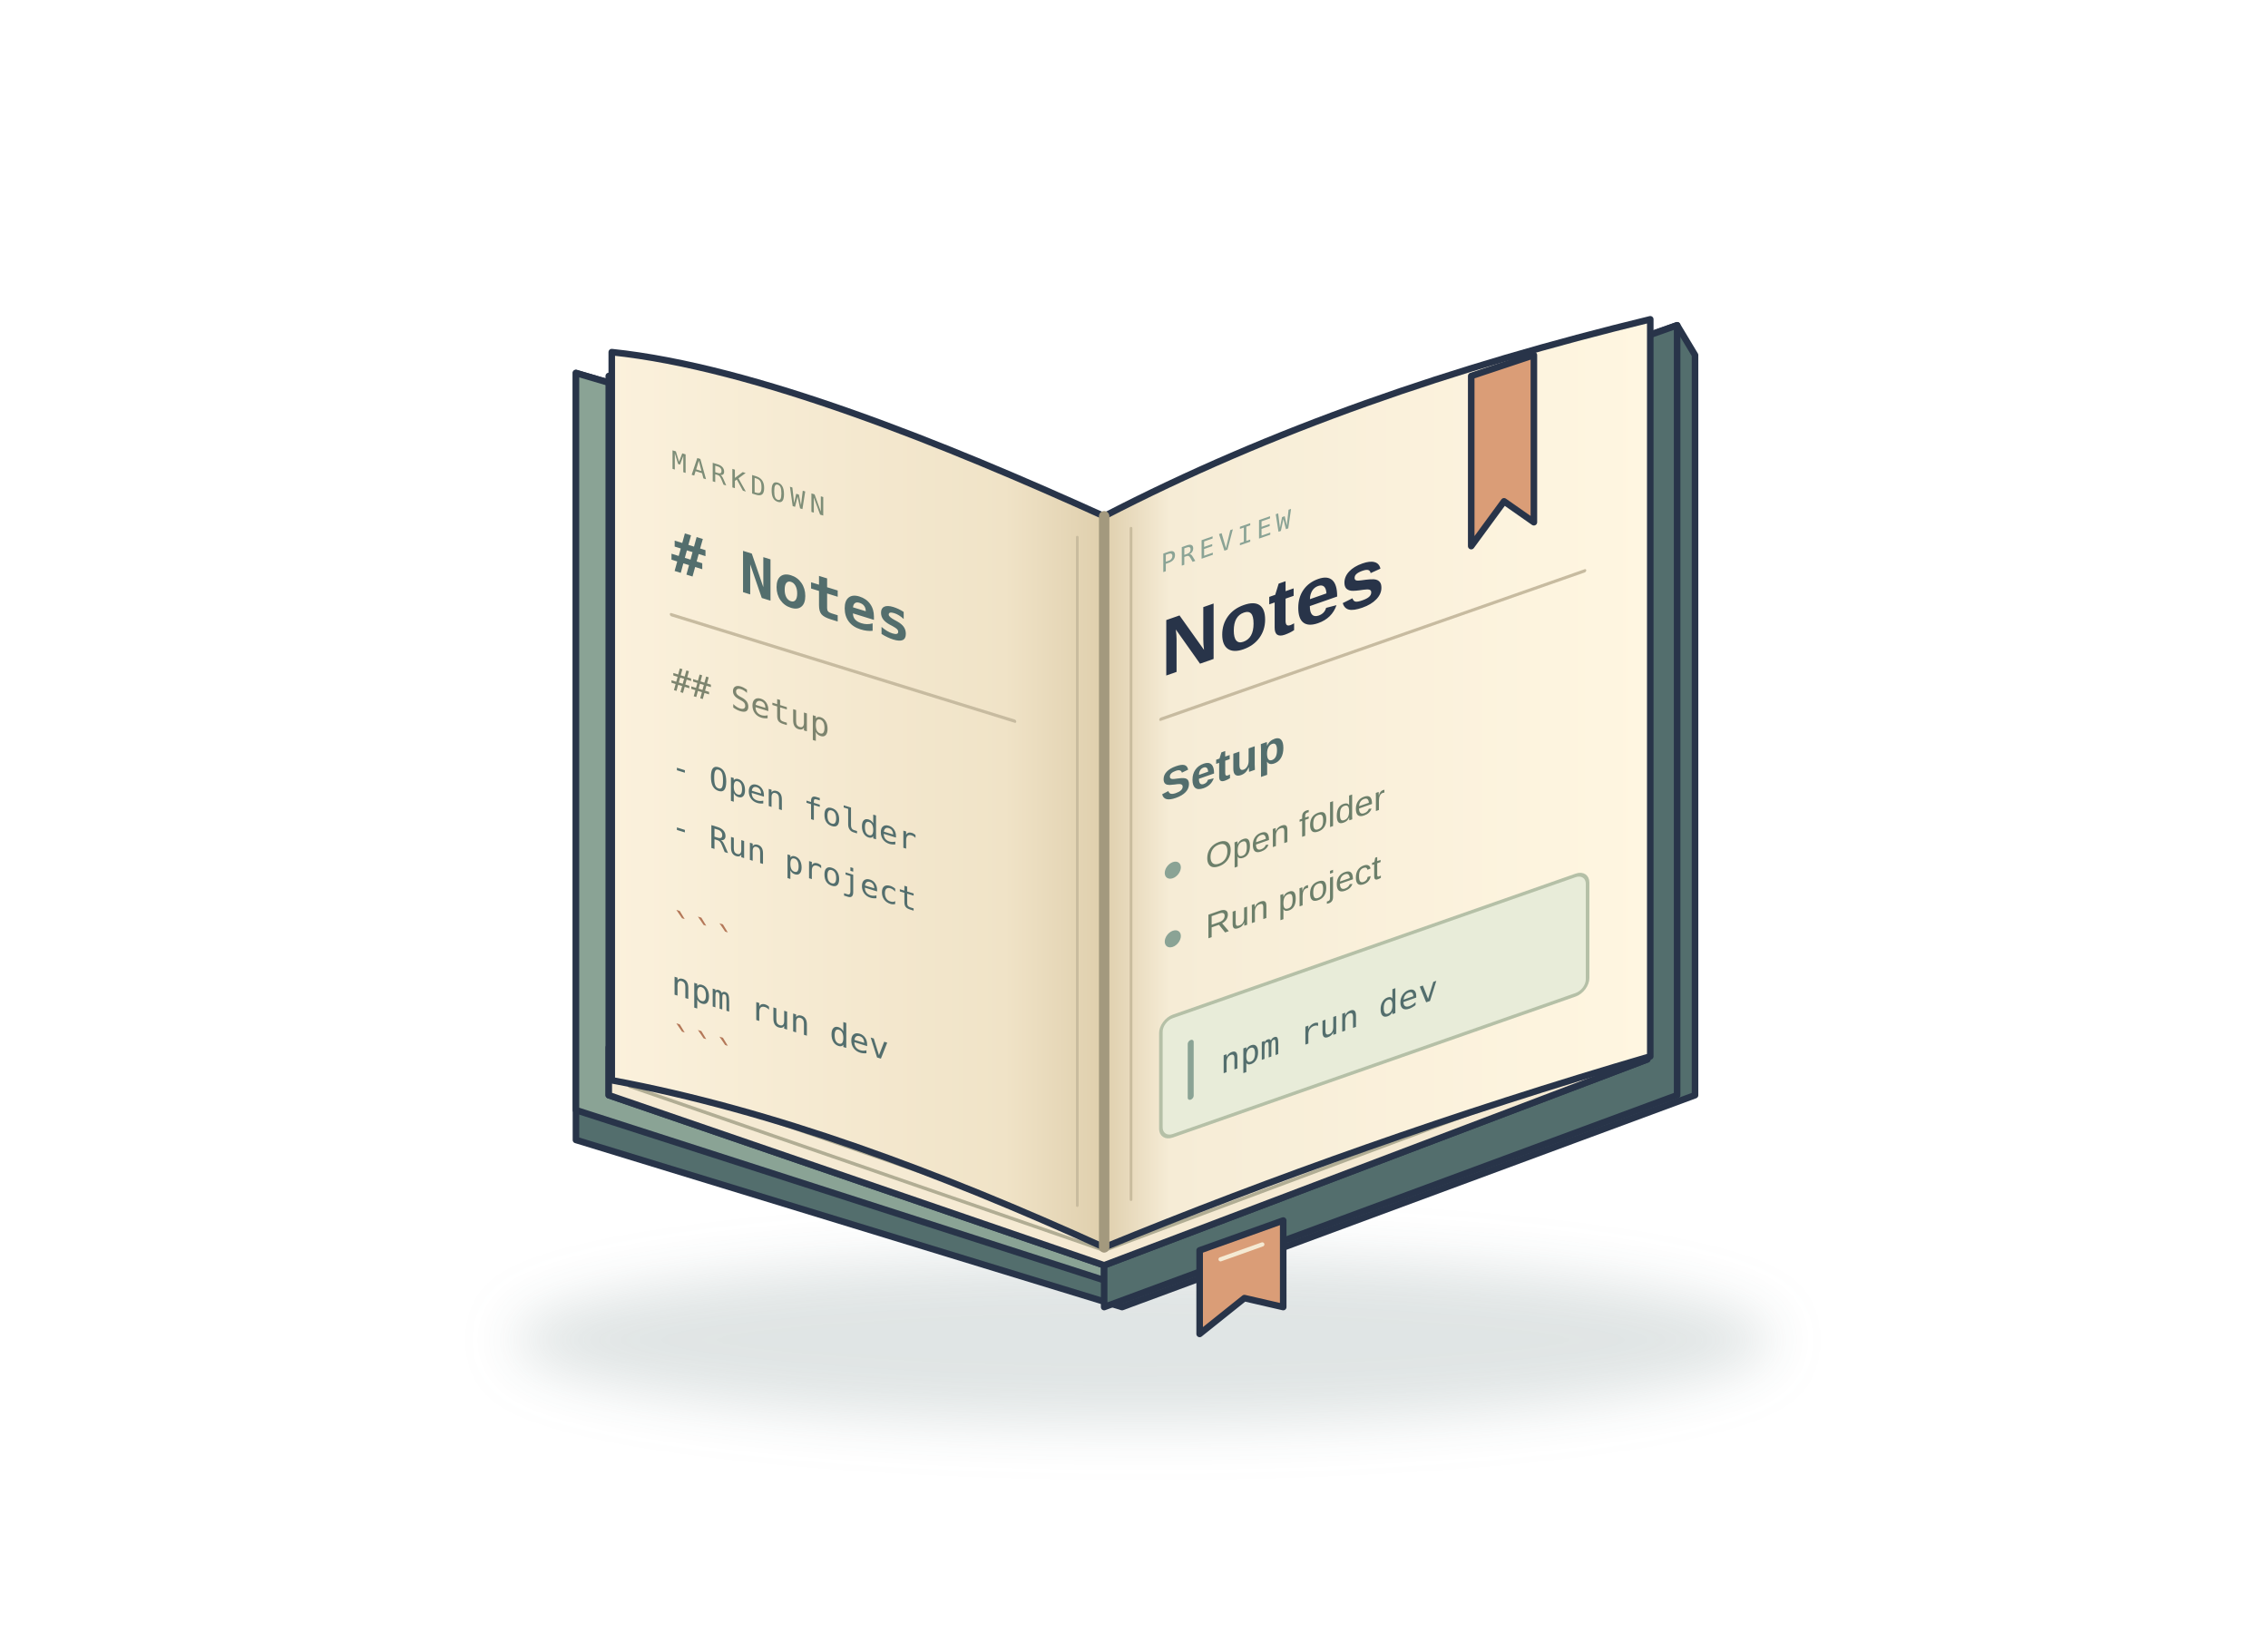
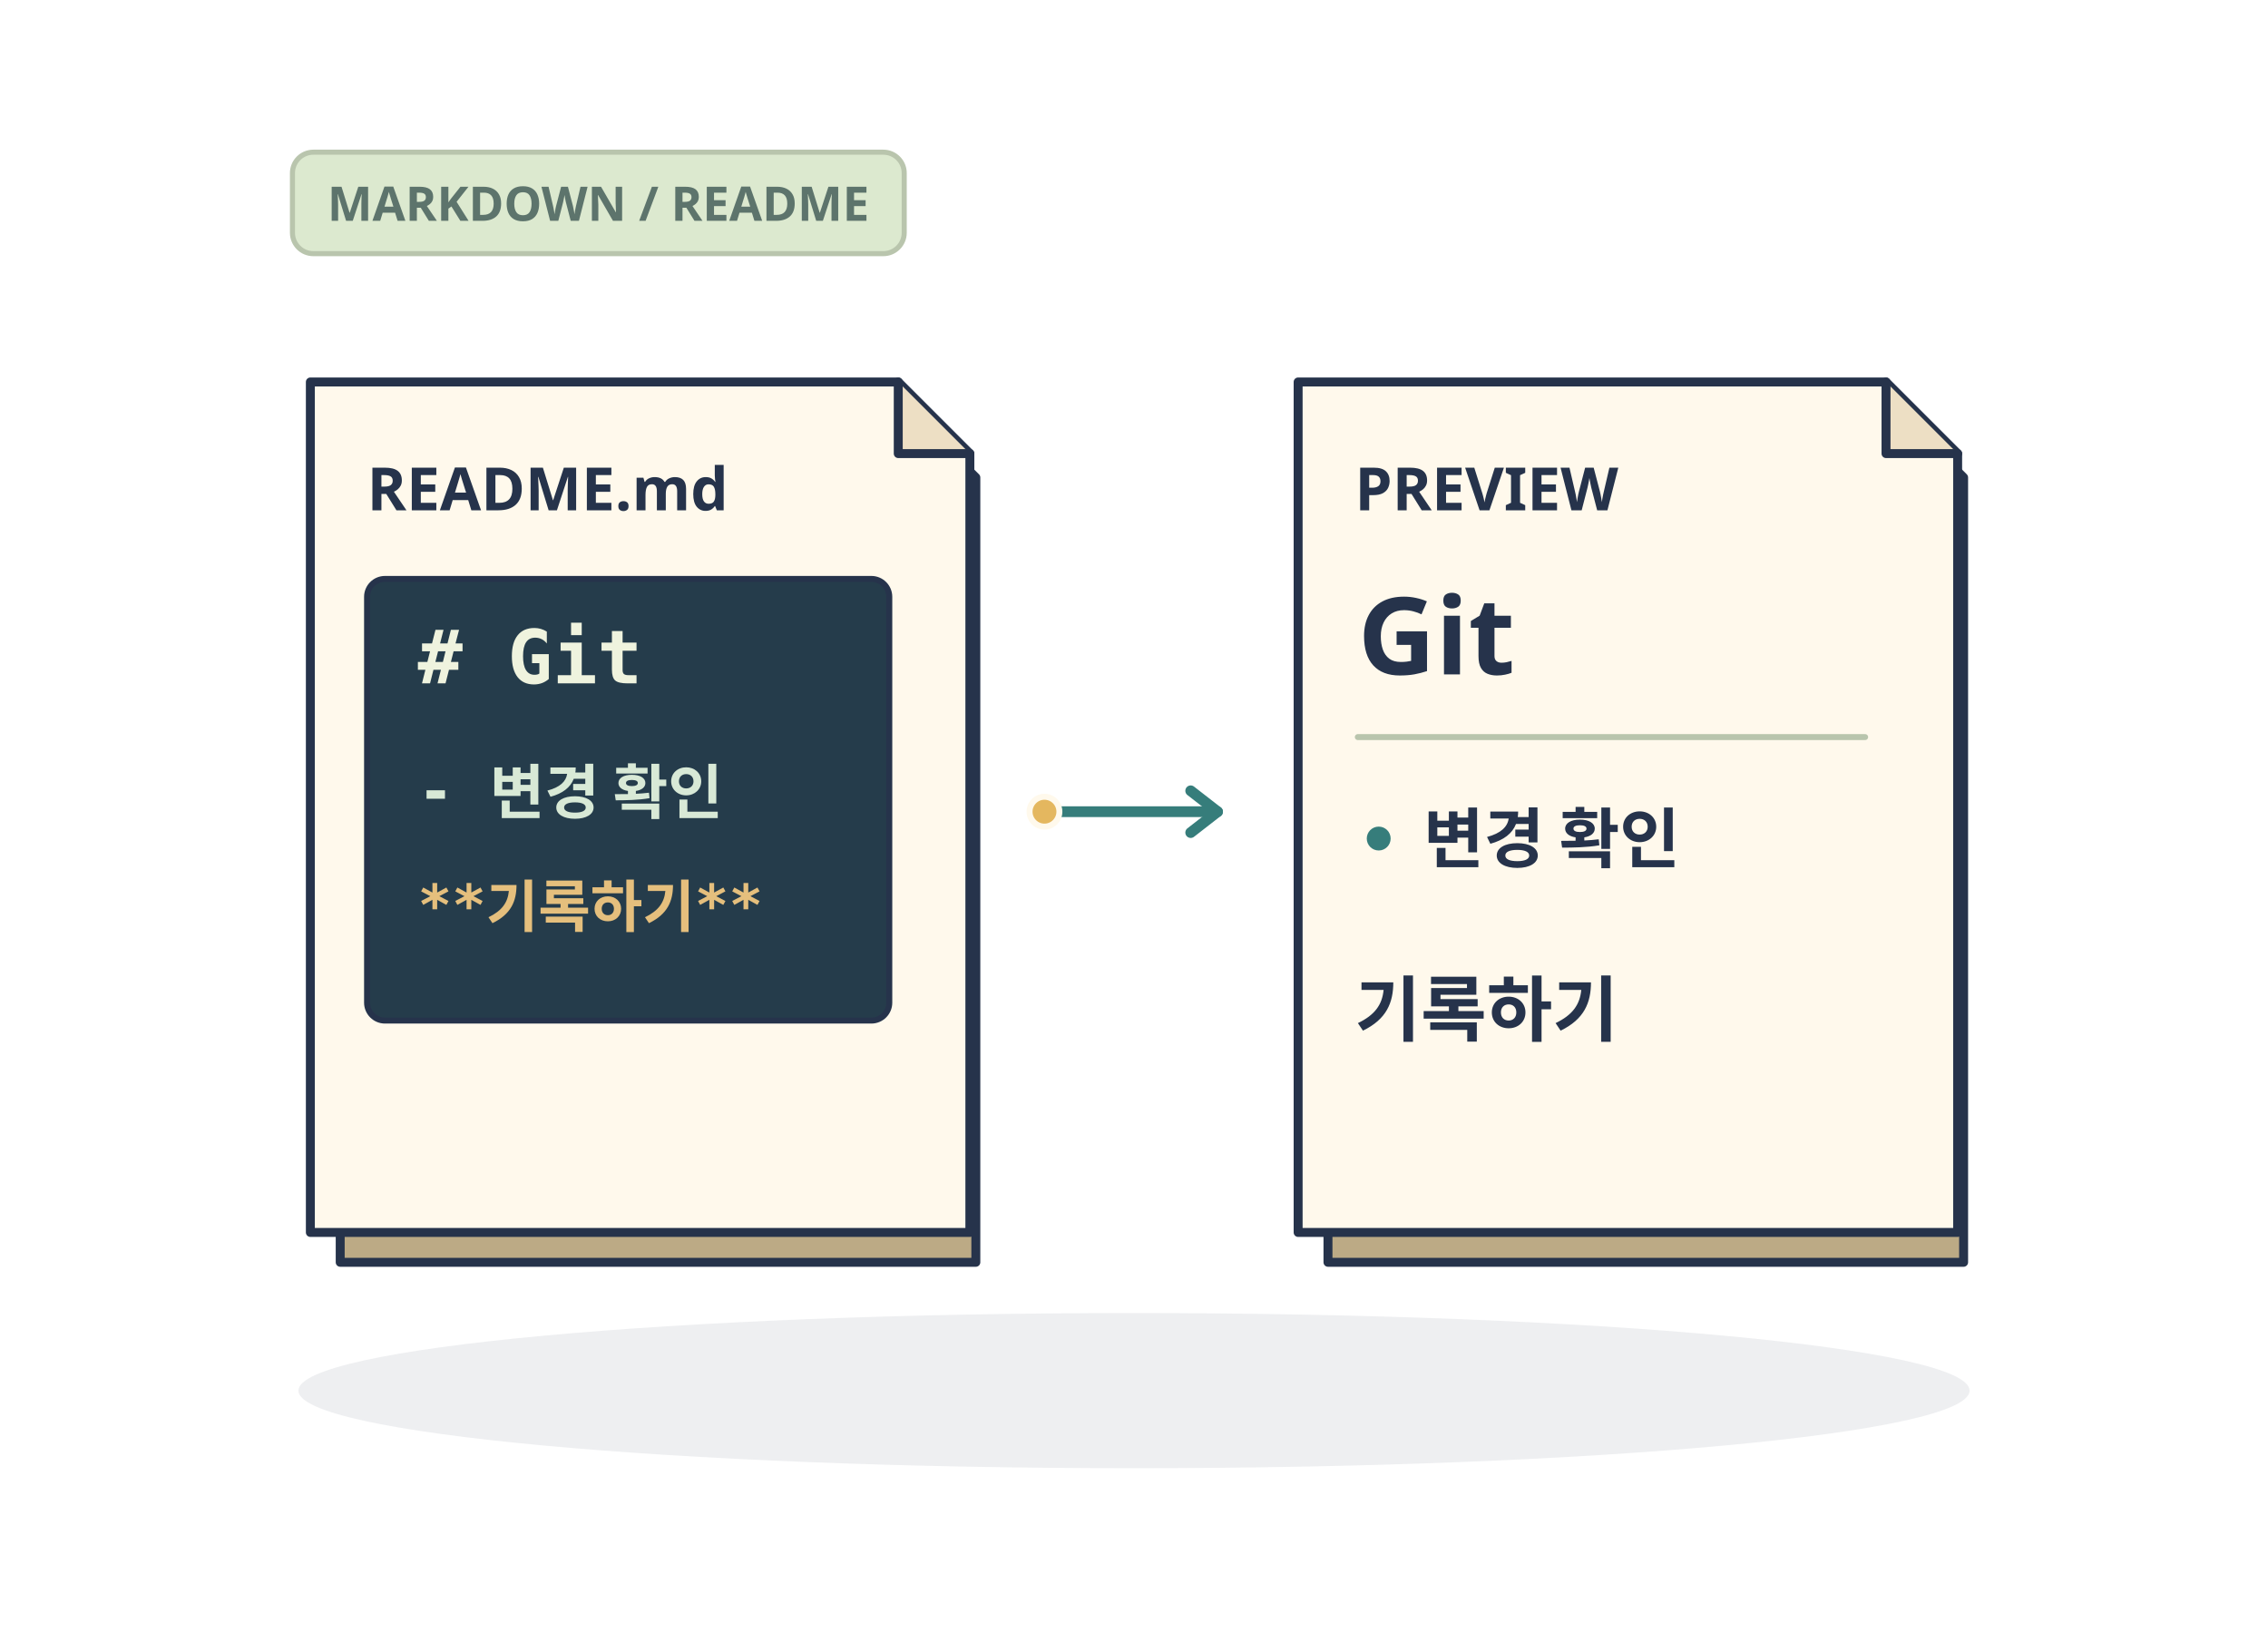
- <svg xmlns="http://www.w3.org/2000/svg" viewBox="0 0 760 550" aria-hidden="true" focusable="false" class="topic-art-svg topic-art-markdown">
-   <style>
-     @media (prefers-reduced-motion: reduce) { .art-motion { animation: none !important; } }
-     .markdown-source-heading { animation: markdown-source-heading 6.6s ease-in-out infinite; }
-     .markdown-render-heading { animation: markdown-render-heading 6.6s ease-in-out infinite; }
-     .markdown-source-list { animation: markdown-source-list 6.6s ease-in-out infinite; }
-     .markdown-render-list { animation: markdown-render-list 6.6s ease-in-out infinite; }
-     .markdown-source-code { animation: markdown-source-code 6.6s ease-in-out infinite; }
-     .markdown-render-code { animation: markdown-render-code 6.6s ease-in-out infinite; }
-     @keyframes markdown-source-heading { 0%, 28%, 100% { opacity: 0; } 8%, 18% { opacity: .18; } }
-     @keyframes markdown-render-heading { 0%, 10%, 42%, 100% { opacity: 0; } 20%, 31% { opacity: .65; } }
-     @keyframes markdown-source-list { 0%, 26%, 57%, 100% { opacity: 0; } 35%, 46% { opacity: .18; } }
-     @keyframes markdown-render-list { 0%, 37%, 70%, 100% { opacity: 0; } 47%, 59% { opacity: .8; } }
-     @keyframes markdown-source-code { 0%, 55%, 88%, 100% { opacity: 0; } 65%, 76% { opacity: .18; } }
-     @keyframes markdown-render-code { 0%, 67%, 100% { opacity: 0; } 78%, 90% { opacity: .65; } }
-   </style>
+ <svg xmlns="http://www.w3.org/2000/svg" viewBox="0 0 760 550" class="topic-art-svg topic-art-markdown" aria-hidden="true" focusable="false">
  <defs>
-     <filter id="markdown-shadow" x="-25%" y="-80%" width="150%" height="260%">
-       <feGaussianBlur stdDeviation="9" />
+     <filter id="topic-markdown-shadow" x="-15%" y="-20%" width="140%" height="150%">
+       <feDropShadow dx="0" dy="5" stdDeviation="3" flood-color="#26334b" flood-opacity=".12" />
    </filter>
-     <linearGradient id="markdown-left-page" x1="0" y1="0" x2="1" y2="0">
-       <stop stop-color="#fbf1dc" />
-       <stop offset=".8" stop-color="#f0e3c7" />
-       <stop offset="1" stop-color="#dfcfad" />
-     </linearGradient>
-     <linearGradient id="markdown-right-page" x1="0" y1="0" x2="1" y2="0">
-       <stop stop-color="#dfcfad" />
-       <stop offset=".12" stop-color="#f6ecd6" />
-       <stop offset="1" stop-color="#fff6e1" />
-     </linearGradient>
  </defs>
-   <ellipse cx="383" cy="449" rx="211" ry="28" fill="#536e6d" opacity=".18" filter="url(#markdown-shadow)" />
-   <g stroke="#283449" stroke-width="2.2" stroke-linecap="round" stroke-linejoin="round">
-     <path d="M193 125 370 177 562 109 568 119V367L376 438 193 382Z" fill="#536e6d" />
-     <path d="m193 125 177 52v252l-177-57Z" fill="#8aa395" />
-     <path d="m370 177 192-68v258l-192 71Z" fill="#536e6d" />
-     <path d="m204 126 166 51 182-64v242l-182 69-166-57Z" fill="#dfcfad" />
-     <path d="m204 351 166 57 182-66v13l-182 69-166-57Z" fill="#f5ead3" />
-     <path d="m211 359 159 55 174-65m-333 15 159 55 174-65" fill="none" stroke="#b1ad94" stroke-width="1.15" />
-     <path d="M205 118c48 5 112 31 165 55v245c-55-25-111-46-165-56Z" fill="url(#markdown-left-page)" />
-     <path d="M370 173c56-29 117-50 183-66v247c-65 19-127 41-183 64Z" fill="url(#markdown-right-page)" />
-     <path d="M370 173v245" fill="none" stroke="#a3997e" stroke-width="3.5" />
-     <path d="M361 180v224m18-227v225" fill="none" stroke="#c9bc9e" stroke-width=".9" />
-     <g transform="matrix(1 .31 0 1 225 157)" stroke="none" font-family="'IBM Plex Mono',Consolas,monospace">
-       <text x="0" y="0" fill="#7d8d77" font-size="8.5" letter-spacing="1.5">MARKDOWN</text>
-       <rect x="-5" y="15" width="126" height="27" rx="3" fill="#536e6d" opacity="0" class="art-motion markdown-source-heading" />
-       <text x="0" y="34" fill="#536e6d" font-size="19" font-weight="700"># Notes</text>
-       <path d="M0 49h115" stroke="#c7bba0" stroke-width="1.1" />
-       <text x="0" y="74" fill="#7c846e" font-size="11">## Setup</text>
-       <rect x="-5" y="86" width="126" height="46" rx="3" fill="#536e6d" opacity="0" class="art-motion markdown-source-list" />
-       <text x="0" y="103" fill="#536e6d" font-size="10.5">- Open folder</text>
-       <text x="0" y="123" fill="#536e6d" font-size="10.5">- Run project</text>
-       <rect x="-5" y="145" width="126" height="54" rx="3" fill="#536e6d" opacity="0" class="art-motion markdown-source-code" />
-       <text x="0" y="157" fill="#b47859" font-size="12">```</text>
-       <text x="0" y="176" fill="#536e6d" font-size="11">npm run dev</text>
-       <text x="0" y="195" fill="#b47859" font-size="12">```</text>
+   <style>.topic-art-markdown .art-motion{transform-box:fill-box;transform-origin:center}.topic-art-markdown .markdown-render{animation:topic-markdown-render 4s ease-in-out infinite}@keyframes topic-markdown-render{0%,100%{transform:translateX(0);opacity:.1}40%,65%{transform:translateX(43px);opacity:1}}@media(prefers-reduced-motion:reduce){.topic-art-markdown .art-motion{animation:none!important}}</style>
+   <ellipse cx="380" cy="466" rx="280" ry="26" fill="#26334b" opacity=".08" />
+   <g stroke-linejoin="round">
+     <rect x="98" y="51" width="205" height="34" rx="7" fill="#dce9cf" stroke="#b9c5ad" stroke-width="1.7" />
+     <text x="200.5" y="74" font-family="Pretendard,Malgun Gothic,system-ui,sans-serif" font-size="16" font-weight="700" text-anchor="middle" fill="#5d746c" stroke="none">MARKDOWN / README</text>
+     <path d="M114 138h191l22 22v263H114Z" fill="#bcaa85" stroke="#26334b" stroke-width="3" stroke-linecap="round" stroke-linejoin="round" />
+     <path d="M104 128h197l24 24v261H104Z" fill="#fff9ec" stroke="#26334b" stroke-width="3" stroke-linecap="round" stroke-linejoin="round" />
+     <path d="M301 128v24h24" fill="#eddfc4" stroke="#26334b" stroke-width="3" stroke-linecap="round" stroke-linejoin="round" />
+     <text x="123" y="171" font-family="Pretendard,Malgun Gothic,system-ui,sans-serif" font-size="20" font-weight="750" text-anchor="start" fill="#26334b" stroke="none">README.md</text>
+     <rect x="123" y="194" width="175" height="148" rx="6" fill="#253c4b" stroke="#26334b" stroke-width="2" />
+     <text x="140" y="229" font-family="Consolas,monospace" font-size="25" font-weight="700" text-anchor="start" fill="#eff3de" stroke="none"># Git</text>
+     <text x="140" y="272" font-family="Consolas,monospace" font-size="20" font-weight="600" text-anchor="start" fill="#d8e9d6" stroke="none">- 변경 확인</text>
+     <text x="140" y="310" font-family="Consolas,monospace" font-size="19" font-weight="600" text-anchor="start" fill="#e5bf7d" stroke="none">**기록하기**</text>
+     <path d="M350 272L408 272" fill="none" stroke="#367d7b" stroke-width="3.6" stroke-linecap="round" />
+     <path d="M399 265l9 7-9 7" fill="none" stroke="#367d7b" stroke-width="3.6" stroke-linecap="round" stroke-linejoin="round" />
+     <g class="art-motion markdown-render">
+       <circle cx="350" cy="272" r="5" fill="#e4b75f" stroke="#fff9ec" stroke-width="2" />
    </g>
-     <g transform="matrix(1 -.35 0 1 389 192)" stroke="none">
-       <text x="0" y="0" fill="#8aa395" font-family="Consolas,monospace" font-size="8.5" letter-spacing="1.3">PREVIEW</text>
-       <text x="0" y="35" fill="#283449" font-family="Arial,sans-serif" font-size="27" font-weight="700">Notes</text>
-       <path d="M0 49h142" stroke="#c7bba0" stroke-width="1.1" />
-       <path d="M0 49h82" stroke="#536e6d" stroke-width="2.5" opacity="0" class="art-motion markdown-render-heading" />
-       <text x="0" y="77" fill="#536e6d" font-family="Arial,sans-serif" font-size="15" font-weight="700">Setup</text>
-       <circle cx="4" cy="101" r="2.7" fill="#8aa395" />
-       <text x="15" y="105" fill="#6c7f6a" font-family="Arial,sans-serif" font-size="11.5">Open folder</text>
-       <circle cx="4" cy="124" r="2.7" fill="#8aa395" />
-       <text x="15" y="128" fill="#6c7f6a" font-family="Arial,sans-serif" font-size="11.5">Run project</text>
-       <g opacity="0" class="art-motion markdown-render-list">
-         <circle cx="4" cy="101" r="6" fill="#8aa395" fill-opacity=".2" />
-         <circle cx="4" cy="124" r="6" fill="#8aa395" fill-opacity=".2" />
-         <path d="m1 101 2 2 4-5m-6 26 2 2 4-5" fill="none" stroke="#536e6d" stroke-width="1.4" />
-       </g>
-       <rect x="0" y="150" width="143" height="40" rx="4" fill="#e8ecd9" stroke="#b5c0a7" stroke-width="1.2" />
-       <rect x="0" y="150" width="143" height="40" rx="4" fill="#8aa395" fill-opacity=".22" stroke="#789a84" stroke-width="1.5" opacity="0" class="art-motion markdown-render-code" />
-       <path d="M10 161v18" stroke="#8aa395" stroke-width="2" />
-       <text x="20" y="175" fill="#536e6d" font-family="Consolas,monospace" font-size="11">npm run dev</text>
-     </g>
-     <path d="m493 126 21-7v56l-10-7-11 15Z" fill="#da9d77" />
-     <path d="m402 419 28-10v29l-13-3-15 12Z" fill="#da9d77" />
-     <path d="m409 422 14-5" fill="none" stroke="#f5ead3" stroke-width="1.4" />
+     <path d="M445 138h191l22 22v263H445Z" fill="#bcaa85" stroke="#26334b" stroke-width="3" stroke-linecap="round" stroke-linejoin="round" />
+     <path d="M435 128h197l24 24v261H435Z" fill="#fff9ec" stroke="#26334b" stroke-width="3" stroke-linecap="round" stroke-linejoin="round" />
+     <path d="M632 128v24h24" fill="#eddfc4" stroke="#26334b" stroke-width="3" stroke-linecap="round" stroke-linejoin="round" />
+     <text x="454" y="171" font-family="Pretendard,Malgun Gothic,system-ui,sans-serif" font-size="20" font-weight="750" text-anchor="start" fill="#26334b" stroke="none">PREVIEW</text>
+     <text x="455" y="226" font-family="Pretendard,Malgun Gothic,system-ui,sans-serif" font-size="36" font-weight="800" text-anchor="start" fill="#26334b" stroke="none">Git</text>
+     <path d="M455 247L625 247" fill="none" stroke="#b9c5ad" stroke-width="2" stroke-linecap="round" />
+     <circle cx="462" cy="281" r="4" fill="#367d7b" stroke="none" stroke-width="0" />
+     <text x="477" y="289" font-family="Pretendard,Malgun Gothic,system-ui,sans-serif" font-size="22" font-weight="650" text-anchor="start" fill="#26334b" stroke="none">변경 확인</text>
+     <text x="454" y="347" font-family="Pretendard,Malgun Gothic,system-ui,sans-serif" font-size="24" font-weight="800" text-anchor="start" fill="#26334b" stroke="none">기록하기</text>
  </g>
</svg>
